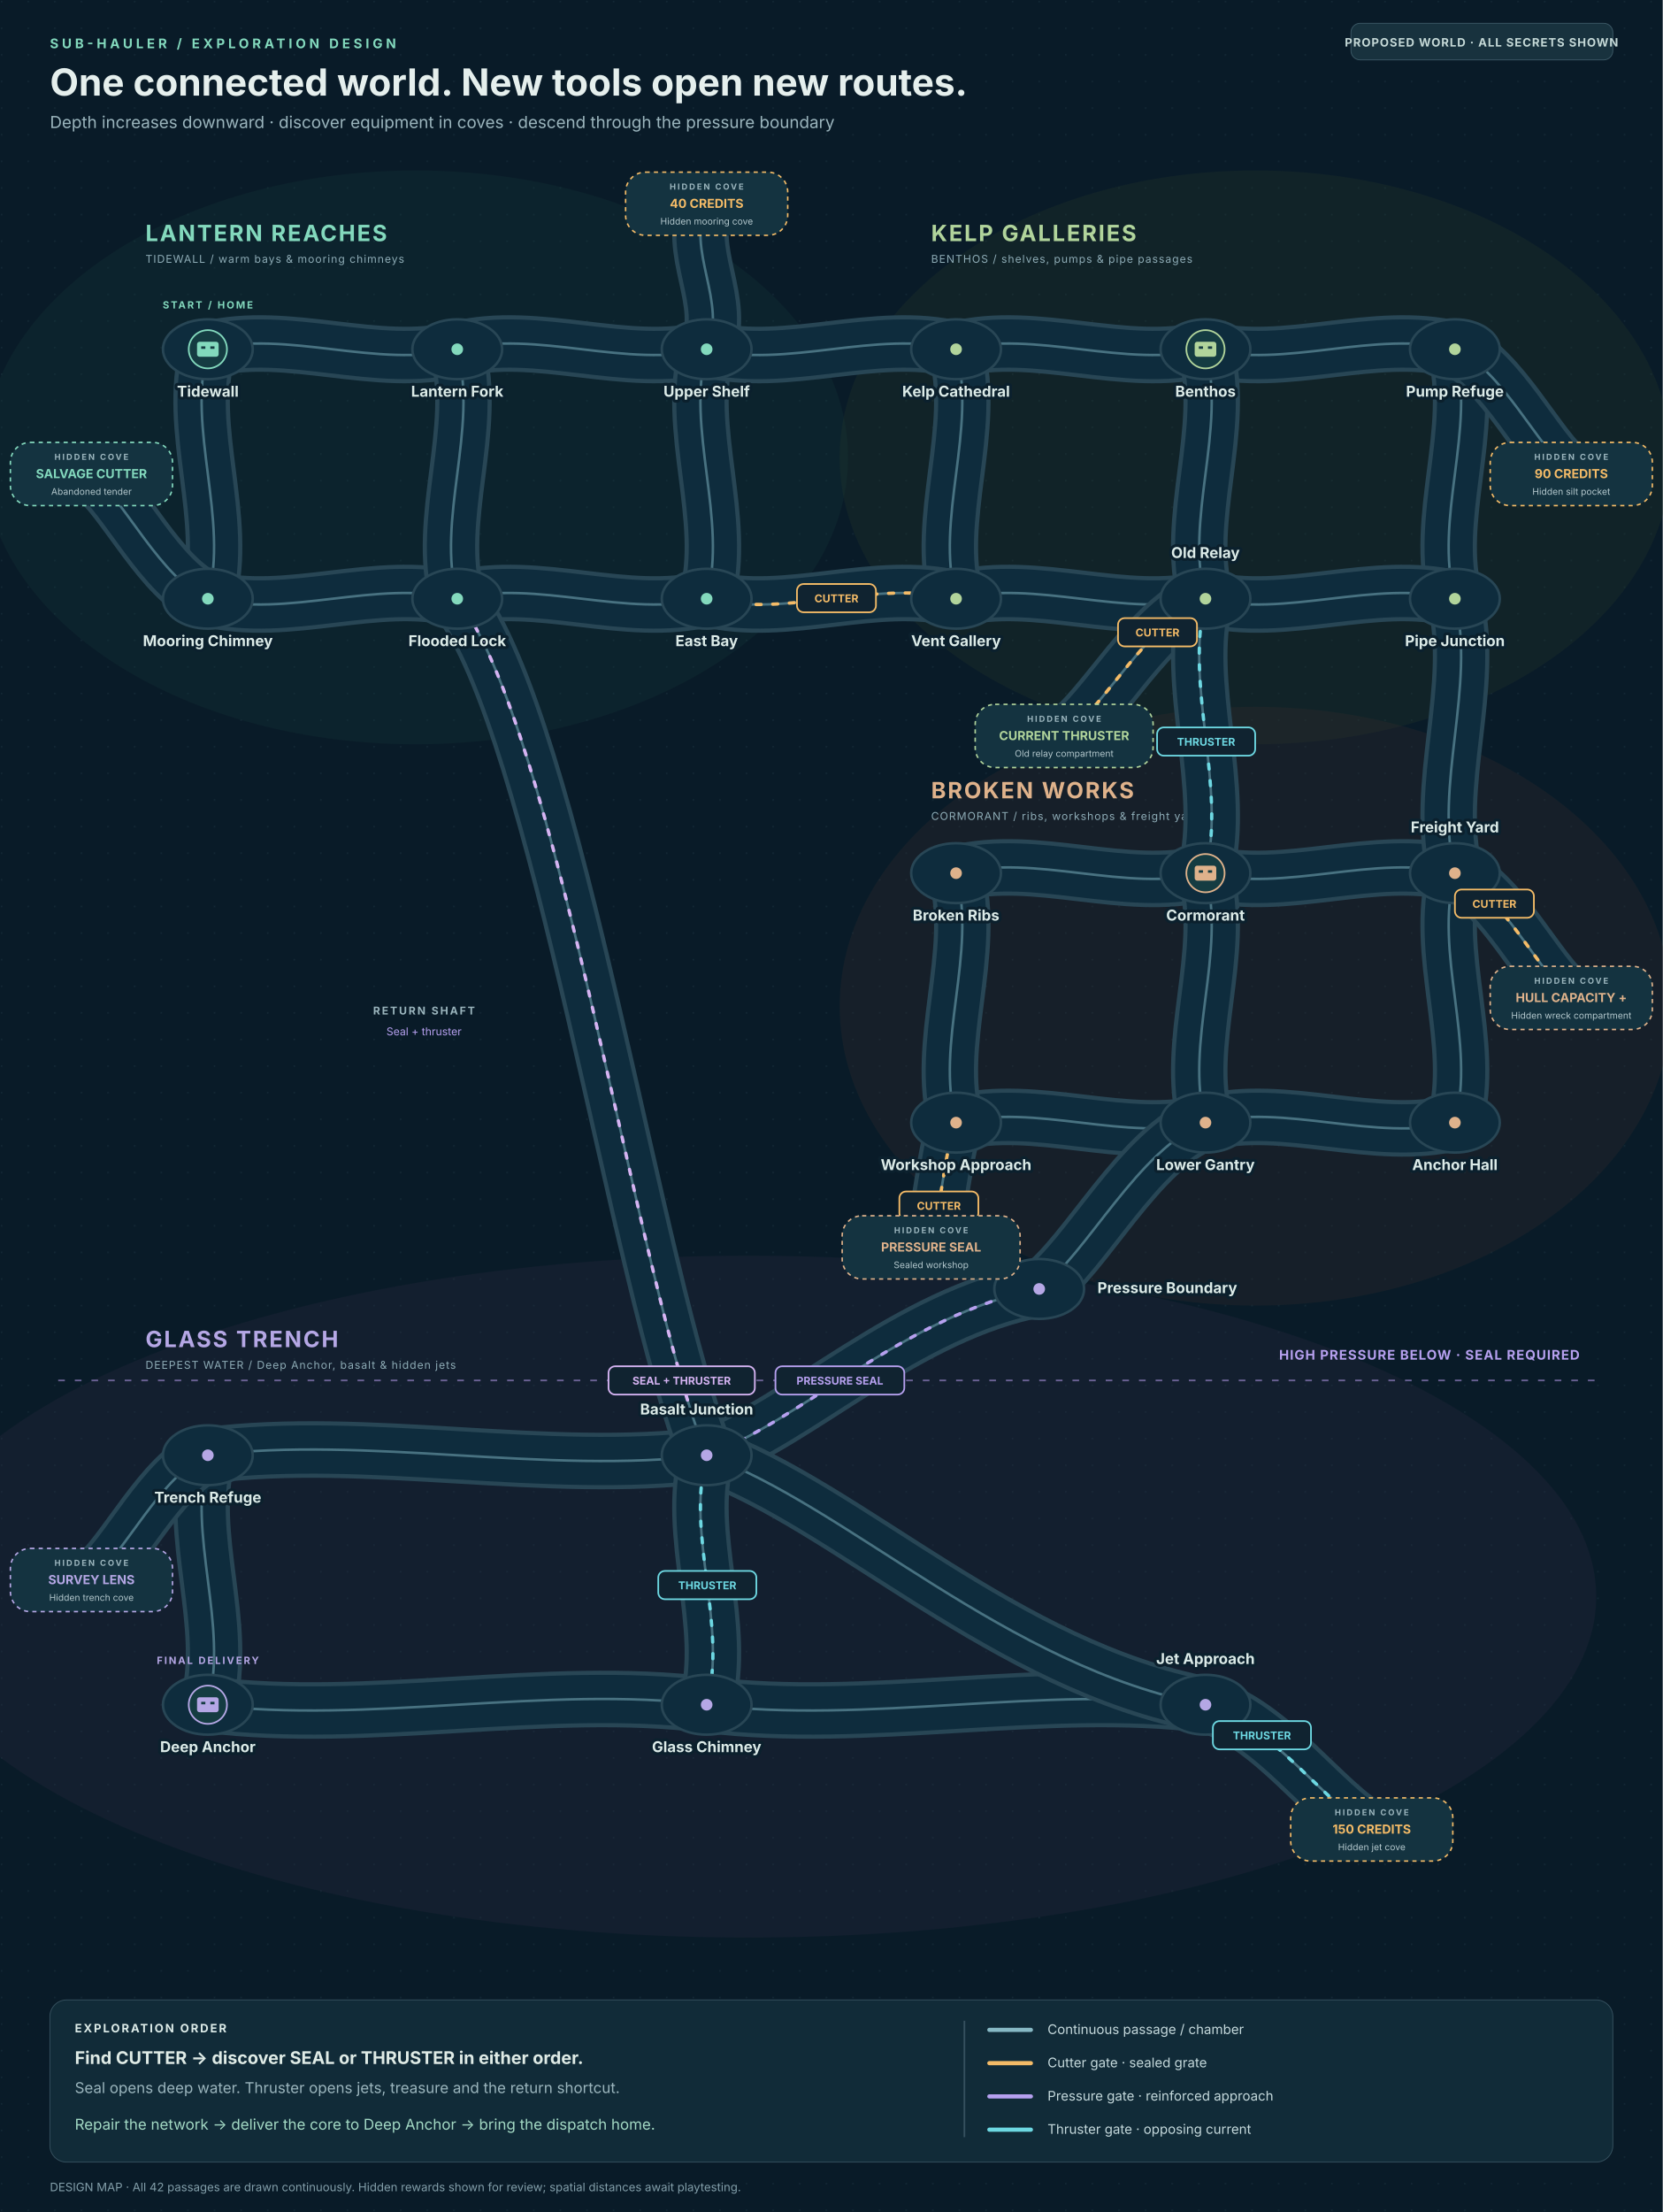
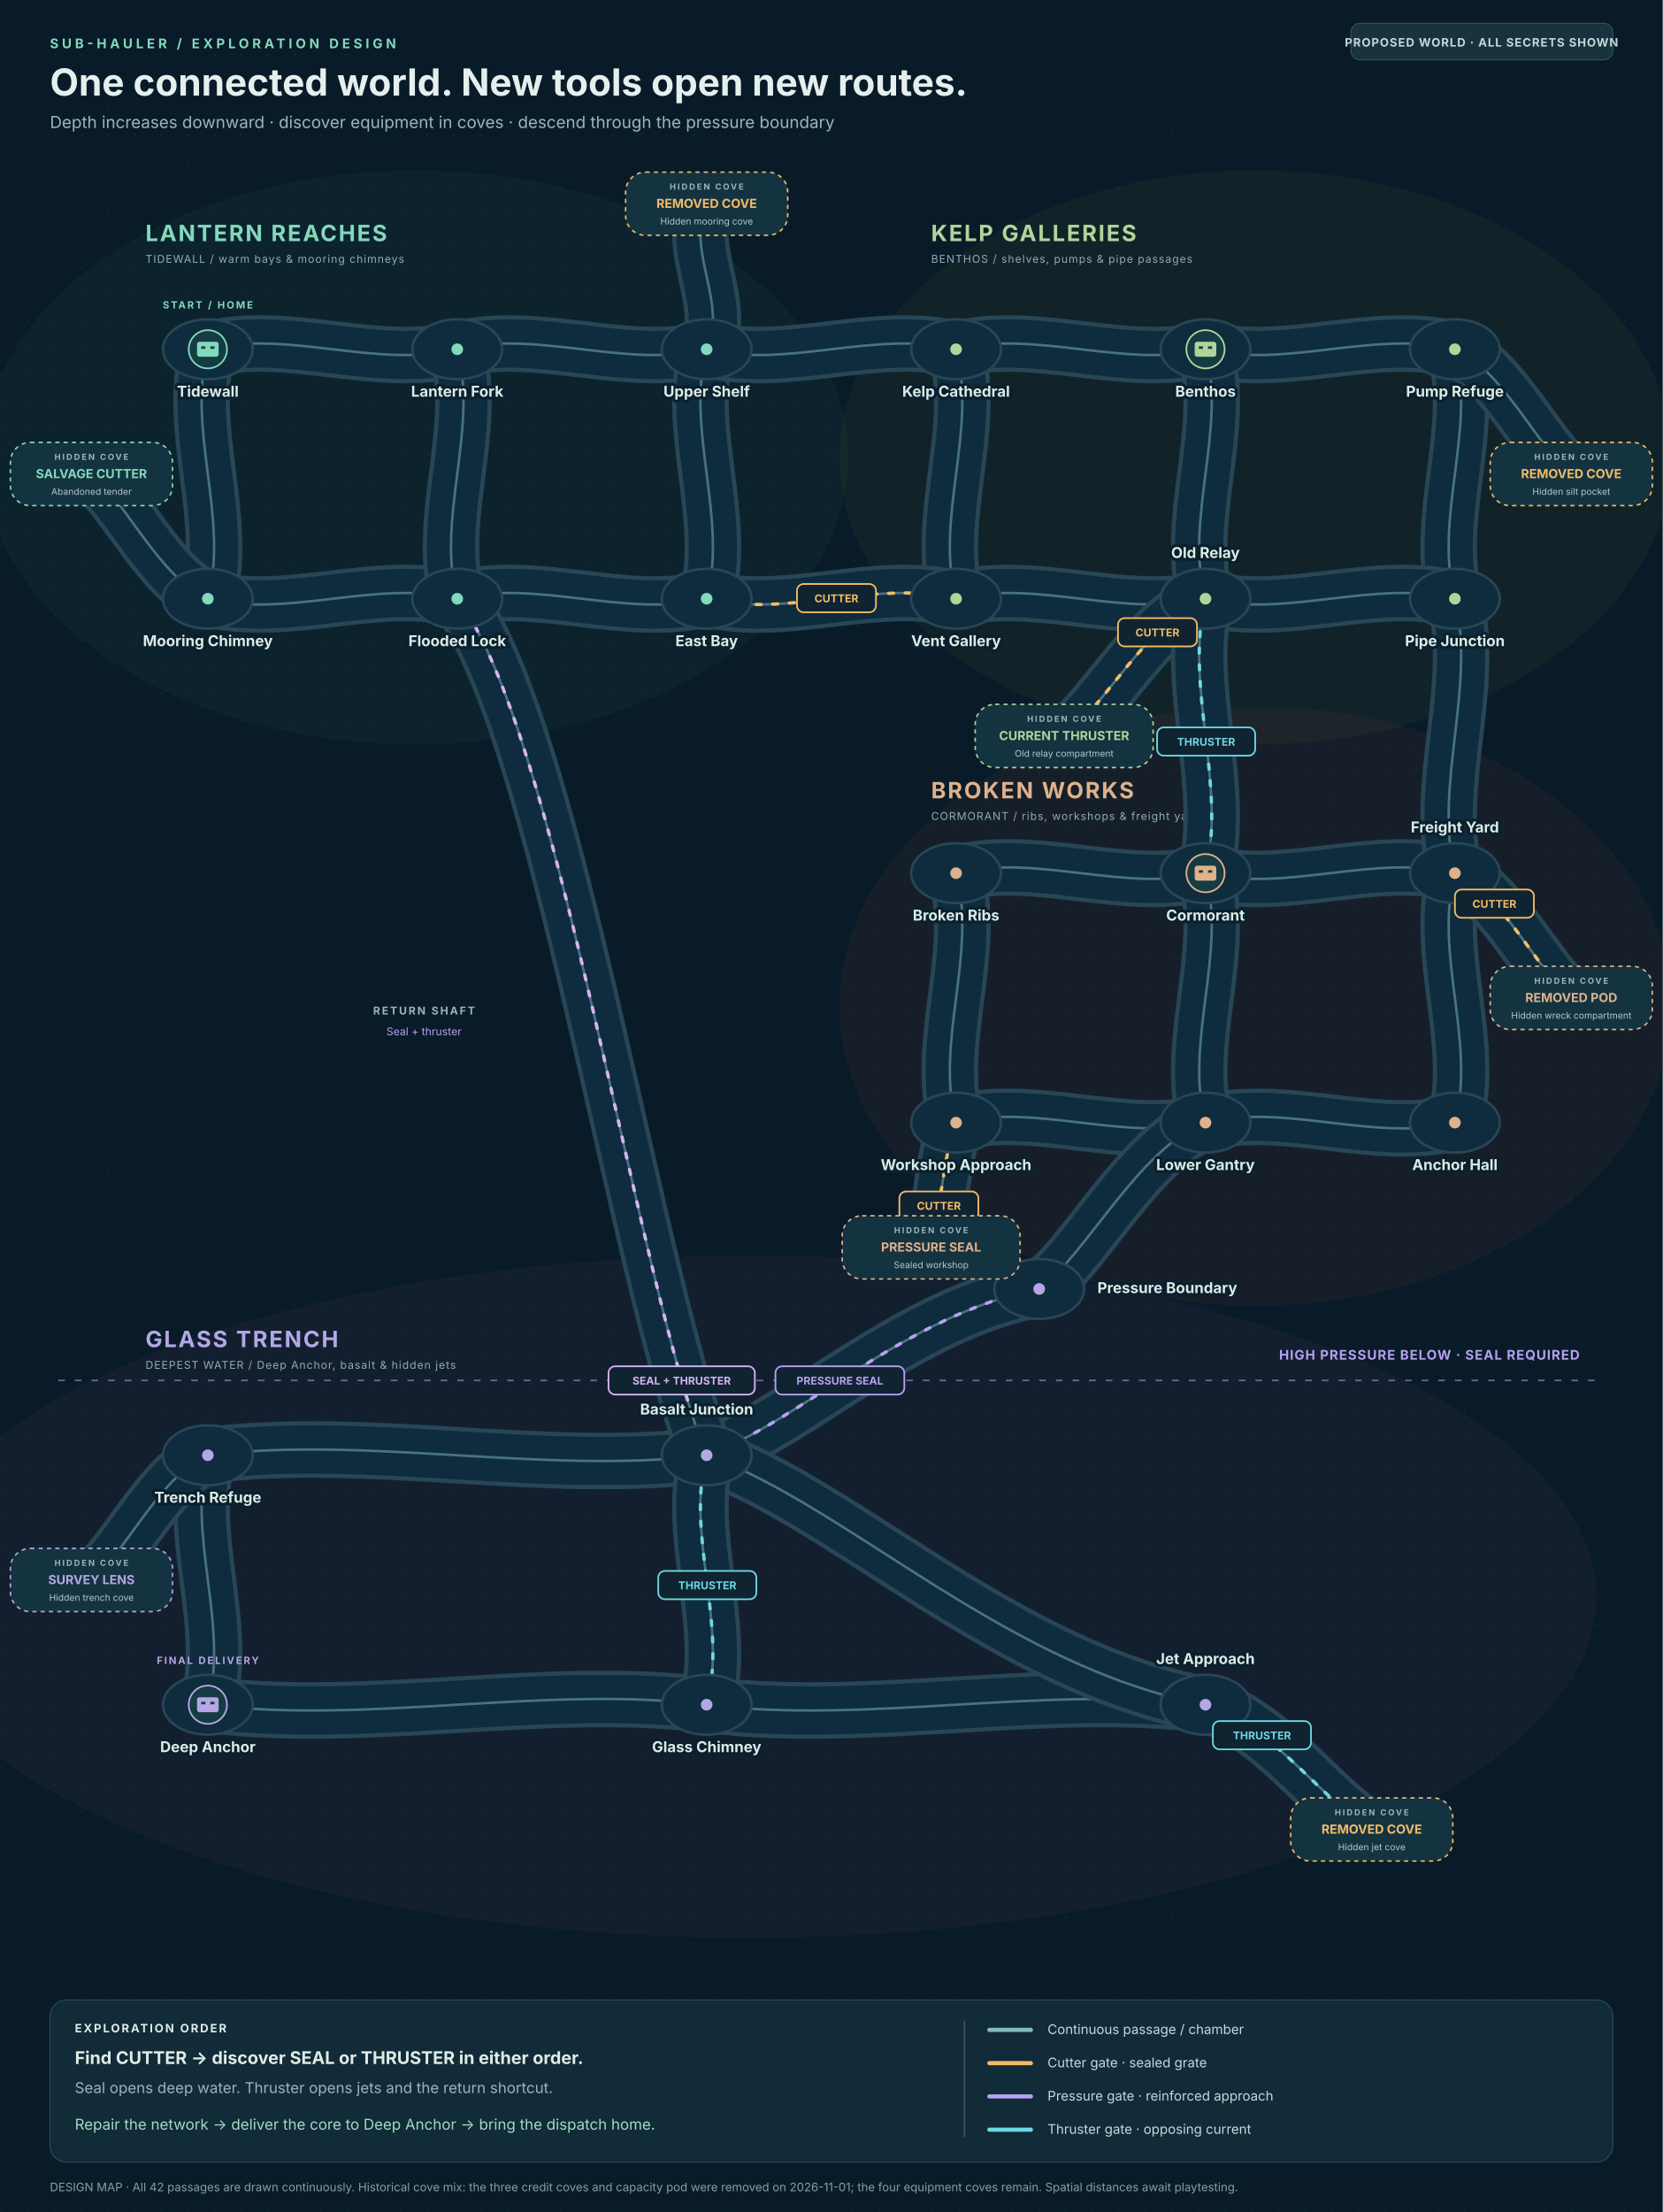
<svg xmlns="http://www.w3.org/2000/svg" width="2000" height="2660" viewBox="0 0 2000 2660" role="img" aria-labelledby="title desc">
  <defs>
    <pattern id="dots" width="32" height="32" patternUnits="userSpaceOnUse">
      <circle cx="2" cy="2" r="1" fill="#32505d" opacity=".28" />
    </pattern>
    <style>
 text{font-family:-apple-system,BlinkMacSystemFont,'Segoe UI',sans-serif}
 .ink{fill:#e5efed}.muted{fill:#9bb5bd}
 .label{font-size:18px;font-weight:650;fill:#dcebe8;paint-order:stroke;stroke:#0b202d;stroke-width:7;stroke-linejoin:round}
 </style>
  </defs>
  <rect width="2000" height="2660" fill="#091b28" />
  <rect width="2000" height="2660" fill="url(#dots)" />
  <text x="60" y="58" font-size="16" font-weight="750" letter-spacing="4" fill="#83d9bd">SUB-HAULER / EXPLORATION DESIGN</text>
  <text x="60" y="115" font-size="45" font-weight="750" fill="#e5efed">One connected world. New tools open new routes.</text>
  <text x="60" y="154" font-size="20" fill="#9bb5bd">Depth increases downward · discover equipment in coves · descend through the pressure boundary</text>
  <rect x="1625" y="28" width="315" height="44" rx="11" fill="#18323e" stroke="#3b5865" />
  <text x="1782" y="56" text-anchor="middle" font-size="14" font-weight="750" letter-spacing="1" fill="#c5d9d7">PROPOSED WORLD · ALL SECRETS SHOWN</text>
  <ellipse cx="500" cy="550" rx="520" ry="345" fill="#153b3a" opacity=".25" />
  <ellipse cx="1510" cy="550" rx="500" ry="345" fill="#293b29" opacity=".25" />
  <ellipse cx="1510" cy="1210" rx="500" ry="360" fill="#3b2d2b" opacity=".25" />
  <ellipse cx="900" cy="1920" rx="1020" ry="410" fill="#302a42" opacity=".25" />
  <text x="175" y="290" font-size="27" font-weight="750" letter-spacing="2" fill="#83d9bd">LANTERN REACHES</text>
  <text x="175" y="316" font-size="13" letter-spacing="1" fill="#8eacb6">TIDEWALL / warm bays &amp; mooring chimneys</text>
  <text x="1120" y="290" font-size="27" font-weight="750" letter-spacing="2" fill="#b1d49b">KELP GALLERIES</text>
  <text x="1120" y="316" font-size="13" letter-spacing="1" fill="#8eacb6">BENTHOS / shelves, pumps &amp; pipe passages</text>
  <text x="1120" y="960" font-size="27" font-weight="750" letter-spacing="2" fill="#dfb28b">BROKEN WORKS</text>
  <text x="1120" y="986" font-size="13" letter-spacing="1" fill="#8eacb6">CORMORANT / ribs, workshops &amp; freight yards</text>
  <text x="175" y="1620" font-size="27" font-weight="750" letter-spacing="2" fill="#b5a7e5">GLASS TRENCH</text>
  <text x="175" y="1646" font-size="13" letter-spacing="1" fill="#8eacb6">DEEPEST WATER / Deep Anchor, basalt &amp; hidden jets</text>
  <path d="M70 1660 H1930" fill="none" stroke="#927fc2" stroke-width="2" stroke-dasharray="8 12" opacity=".7" />
  <text x="1900" y="1635" text-anchor="end" font-size="16" font-weight="750" letter-spacing="1" fill="#b6a0ef">HIGH PRESSURE BELOW · SEAL REQUIRED</text>
  <text x="510" y="1220" text-anchor="middle" font-size="13" font-weight="700" letter-spacing="2" fill="#9bb5bd">RETURN SHAFT</text>
  <text x="510" y="1245" text-anchor="middle" font-size="13" fill="#b6a0ef">Seal + thruster</text>
  <g data-from="T" data-to="L" data-requires="base">
    <path d="M250 420 C346.0 396 454.0 444 550 420" fill="none" stroke="#284655" stroke-width="68" stroke-linecap="round" />
    <path d="M250 420 C346.0 396 454.0 444 550 420" fill="none" stroke="#0e2c3d" stroke-width="58" stroke-linecap="round" />
    <path d="M250 420 C346.0 396 454.0 444 550 420" fill="none" stroke="#487281" stroke-width="3" stroke-linecap="round" />
  </g>
  <g data-from="L" data-to="F" data-requires="base">
    <path d="M550 420 C646.0 396 754.0 444 850 420" fill="none" stroke="#284655" stroke-width="68" stroke-linecap="round" />
    <path d="M550 420 C646.0 396 754.0 444 850 420" fill="none" stroke="#0e2c3d" stroke-width="58" stroke-linecap="round" />
    <path d="M550 420 C646.0 396 754.0 444 850 420" fill="none" stroke="#487281" stroke-width="3" stroke-linecap="round" />
  </g>
  <g data-from="F" data-to="E" data-requires="base">
    <path d="M850 420 C824 516.0 876 624.0 850 720" fill="none" stroke="#284655" stroke-width="68" stroke-linecap="round" />
    <path d="M850 420 C824 516.0 876 624.0 850 720" fill="none" stroke="#0e2c3d" stroke-width="58" stroke-linecap="round" />
    <path d="M850 420 C824 516.0 876 624.0 850 720" fill="none" stroke="#487281" stroke-width="3" stroke-linecap="round" />
  </g>
  <g data-from="T" data-to="M" data-requires="base">
    <path d="M250 420 C224 516.0 276 624.0 250 720" fill="none" stroke="#284655" stroke-width="68" stroke-linecap="round" />
    <path d="M250 420 C224 516.0 276 624.0 250 720" fill="none" stroke="#0e2c3d" stroke-width="58" stroke-linecap="round" />
    <path d="M250 420 C224 516.0 276 624.0 250 720" fill="none" stroke="#487281" stroke-width="3" stroke-linecap="round" />
  </g>
  <g data-from="M" data-to="Q" data-requires="base">
    <path d="M250 720 C346.0 744 454.0 696 550 720" fill="none" stroke="#284655" stroke-width="68" stroke-linecap="round" />
    <path d="M250 720 C346.0 744 454.0 696 550 720" fill="none" stroke="#0e2c3d" stroke-width="58" stroke-linecap="round" />
    <path d="M250 720 C346.0 744 454.0 696 550 720" fill="none" stroke="#487281" stroke-width="3" stroke-linecap="round" />
  </g>
  <g data-from="Q" data-to="E" data-requires="base">
    <path d="M550 720 C646.0 696 754.0 744 850 720" fill="none" stroke="#284655" stroke-width="68" stroke-linecap="round" />
    <path d="M550 720 C646.0 696 754.0 744 850 720" fill="none" stroke="#0e2c3d" stroke-width="58" stroke-linecap="round" />
    <path d="M550 720 C646.0 696 754.0 744 850 720" fill="none" stroke="#487281" stroke-width="3" stroke-linecap="round" />
  </g>
  <g data-from="L" data-to="Q" data-requires="base">
    <path d="M550 420 C576 516.0 524 624.0 550 720" fill="none" stroke="#284655" stroke-width="68" stroke-linecap="round" />
    <path d="M550 420 C576 516.0 524 624.0 550 720" fill="none" stroke="#0e2c3d" stroke-width="58" stroke-linecap="round" />
    <path d="M550 420 C576 516.0 524 624.0 550 720" fill="none" stroke="#487281" stroke-width="3" stroke-linecap="round" />
  </g>
  <g data-from="M" data-to="W" data-requires="base">
    <path d="M250 720 C194.0 697.5 149.2 600.0 110 570" fill="none" stroke="#284655" stroke-width="68" stroke-linecap="round" />
    <path d="M250 720 C194.0 697.5 149.2 600.0 110 570" fill="none" stroke="#0e2c3d" stroke-width="58" stroke-linecap="round" />
    <path d="M250 720 C194.0 697.5 149.2 600.0 110 570" fill="none" stroke="#487281" stroke-width="3" stroke-linecap="round" />
  </g>
  <g data-from="F" data-to="TC" data-requires="base">
    <path d="M850 420 C876 364.0 824 301.0 850 245" fill="none" stroke="#284655" stroke-width="68" stroke-linecap="round" />
    <path d="M850 420 C876 364.0 824 301.0 850 245" fill="none" stroke="#0e2c3d" stroke-width="58" stroke-linecap="round" />
    <path d="M850 420 C876 364.0 824 301.0 850 245" fill="none" stroke="#487281" stroke-width="3" stroke-linecap="round" />
  </g>
  <g data-from="K" data-to="B" data-requires="base">
    <path d="M1150 420 C1246.0 396 1354.0 444 1450 420" fill="none" stroke="#284655" stroke-width="68" stroke-linecap="round" />
    <path d="M1150 420 C1246.0 396 1354.0 444 1450 420" fill="none" stroke="#0e2c3d" stroke-width="58" stroke-linecap="round" />
    <path d="M1150 420 C1246.0 396 1354.0 444 1450 420" fill="none" stroke="#487281" stroke-width="3" stroke-linecap="round" />
  </g>
  <g data-from="B" data-to="P" data-requires="base">
    <path d="M1450 420 C1546.0 444 1654.0 396 1750 420" fill="none" stroke="#284655" stroke-width="68" stroke-linecap="round" />
    <path d="M1450 420 C1546.0 444 1654.0 396 1750 420" fill="none" stroke="#0e2c3d" stroke-width="58" stroke-linecap="round" />
    <path d="M1450 420 C1546.0 444 1654.0 396 1750 420" fill="none" stroke="#487281" stroke-width="3" stroke-linecap="round" />
  </g>
  <g data-from="P" data-to="S" data-requires="base">
    <path d="M1750 420 C1776 516.0 1724 624.0 1750 720" fill="none" stroke="#284655" stroke-width="68" stroke-linecap="round" />
    <path d="M1750 420 C1776 516.0 1724 624.0 1750 720" fill="none" stroke="#0e2c3d" stroke-width="58" stroke-linecap="round" />
    <path d="M1750 420 C1776 516.0 1724 624.0 1750 720" fill="none" stroke="#487281" stroke-width="3" stroke-linecap="round" />
  </g>
  <g data-from="S" data-to="N" data-requires="base">
    <path d="M1750 720 C1654.0 696 1546.0 744 1450 720" fill="none" stroke="#284655" stroke-width="68" stroke-linecap="round" />
    <path d="M1750 720 C1654.0 696 1546.0 744 1450 720" fill="none" stroke="#0e2c3d" stroke-width="58" stroke-linecap="round" />
    <path d="M1750 720 C1654.0 696 1546.0 744 1450 720" fill="none" stroke="#487281" stroke-width="3" stroke-linecap="round" />
  </g>
  <g data-from="N" data-to="V" data-requires="base">
    <path d="M1450 720 C1354.0 744 1246.0 696 1150 720" fill="none" stroke="#284655" stroke-width="68" stroke-linecap="round" />
    <path d="M1450 720 C1354.0 744 1246.0 696 1150 720" fill="none" stroke="#0e2c3d" stroke-width="58" stroke-linecap="round" />
    <path d="M1450 720 C1354.0 744 1246.0 696 1150 720" fill="none" stroke="#487281" stroke-width="3" stroke-linecap="round" />
  </g>
  <g data-from="K" data-to="V" data-requires="base">
    <path d="M1150 420 C1176 516.0 1124 624.0 1150 720" fill="none" stroke="#284655" stroke-width="68" stroke-linecap="round" />
    <path d="M1150 420 C1176 516.0 1124 624.0 1150 720" fill="none" stroke="#0e2c3d" stroke-width="58" stroke-linecap="round" />
    <path d="M1150 420 C1176 516.0 1124 624.0 1150 720" fill="none" stroke="#487281" stroke-width="3" stroke-linecap="round" />
  </g>
  <g data-from="B" data-to="N" data-requires="base">
    <path d="M1450 420 C1476 516.0 1424 624.0 1450 720" fill="none" stroke="#284655" stroke-width="68" stroke-linecap="round" />
    <path d="M1450 420 C1476 516.0 1424 624.0 1450 720" fill="none" stroke="#0e2c3d" stroke-width="58" stroke-linecap="round" />
    <path d="M1450 420 C1476 516.0 1424 624.0 1450 720" fill="none" stroke="#487281" stroke-width="3" stroke-linecap="round" />
  </g>
  <g data-from="N" data-to="BR" data-requires="C">
    <path d="M1450 720 C1382.0 744.75 1327.6 852.0 1280 885" fill="none" stroke="#284655" stroke-width="68" stroke-linecap="round" />
    <path d="M1450 720 C1382.0 744.75 1327.6 852.0 1280 885" fill="none" stroke="#0e2c3d" stroke-width="58" stroke-linecap="round" />
    <path d="M1450 720 C1382.0 744.75 1327.6 852.0 1280 885" fill="none" stroke="#487281" stroke-width="3" stroke-linecap="round" />
    <path d="M1450 720 C1382.0 744.75 1327.6 852.0 1280 885" fill="none" stroke="#f4bb67" stroke-width="4" stroke-dasharray="6 14" stroke-linecap="round" />
  </g>
  <g data-from="P" data-to="BC" data-requires="base">
    <path d="M1750 420 C1806.0 442.5 1850.8 540.0 1890 570" fill="none" stroke="#284655" stroke-width="68" stroke-linecap="round" />
    <path d="M1750 420 C1806.0 442.5 1850.8 540.0 1890 570" fill="none" stroke="#0e2c3d" stroke-width="58" stroke-linecap="round" />
    <path d="M1750 420 C1806.0 442.5 1850.8 540.0 1890 570" fill="none" stroke="#487281" stroke-width="3" stroke-linecap="round" />
  </g>
  <g data-from="R" data-to="C" data-requires="base">
    <path d="M1150 1050 C1246.0 1026 1354.0 1074 1450 1050" fill="none" stroke="#284655" stroke-width="68" stroke-linecap="round" />
    <path d="M1150 1050 C1246.0 1026 1354.0 1074 1450 1050" fill="none" stroke="#0e2c3d" stroke-width="58" stroke-linecap="round" />
    <path d="M1150 1050 C1246.0 1026 1354.0 1074 1450 1050" fill="none" stroke="#487281" stroke-width="3" stroke-linecap="round" />
  </g>
  <g data-from="C" data-to="Y" data-requires="base">
    <path d="M1450 1050 C1546.0 1074 1654.0 1026 1750 1050" fill="none" stroke="#284655" stroke-width="68" stroke-linecap="round" />
    <path d="M1450 1050 C1546.0 1074 1654.0 1026 1750 1050" fill="none" stroke="#0e2c3d" stroke-width="58" stroke-linecap="round" />
    <path d="M1450 1050 C1546.0 1074 1654.0 1026 1750 1050" fill="none" stroke="#487281" stroke-width="3" stroke-linecap="round" />
  </g>
  <g data-from="Y" data-to="A" data-requires="base">
    <path d="M1750 1050 C1724 1146.0 1776 1254.0 1750 1350" fill="none" stroke="#284655" stroke-width="68" stroke-linecap="round" />
    <path d="M1750 1050 C1724 1146.0 1776 1254.0 1750 1350" fill="none" stroke="#0e2c3d" stroke-width="58" stroke-linecap="round" />
    <path d="M1750 1050 C1724 1146.0 1776 1254.0 1750 1350" fill="none" stroke="#487281" stroke-width="3" stroke-linecap="round" />
  </g>
  <g data-from="A" data-to="U" data-requires="base">
    <path d="M1750 1350 C1654.0 1374 1546.0 1326 1450 1350" fill="none" stroke="#284655" stroke-width="68" stroke-linecap="round" />
    <path d="M1750 1350 C1654.0 1374 1546.0 1326 1450 1350" fill="none" stroke="#0e2c3d" stroke-width="58" stroke-linecap="round" />
    <path d="M1750 1350 C1654.0 1374 1546.0 1326 1450 1350" fill="none" stroke="#487281" stroke-width="3" stroke-linecap="round" />
  </g>
  <g data-from="U" data-to="Z" data-requires="base">
    <path d="M1450 1350 C1354.0 1374 1246.0 1326 1150 1350" fill="none" stroke="#284655" stroke-width="68" stroke-linecap="round" />
    <path d="M1450 1350 C1354.0 1374 1246.0 1326 1150 1350" fill="none" stroke="#0e2c3d" stroke-width="58" stroke-linecap="round" />
    <path d="M1450 1350 C1354.0 1374 1246.0 1326 1150 1350" fill="none" stroke="#487281" stroke-width="3" stroke-linecap="round" />
  </g>
  <g data-from="R" data-to="Z" data-requires="base">
    <path d="M1150 1050 C1176 1146.0 1124 1254.0 1150 1350" fill="none" stroke="#284655" stroke-width="68" stroke-linecap="round" />
    <path d="M1150 1050 C1176 1146.0 1124 1254.0 1150 1350" fill="none" stroke="#0e2c3d" stroke-width="58" stroke-linecap="round" />
    <path d="M1150 1050 C1176 1146.0 1124 1254.0 1150 1350" fill="none" stroke="#487281" stroke-width="3" stroke-linecap="round" />
  </g>
  <g data-from="C" data-to="U" data-requires="base">
    <path d="M1450 1050 C1476 1146.0 1424 1254.0 1450 1350" fill="none" stroke="#284655" stroke-width="68" stroke-linecap="round" />
    <path d="M1450 1050 C1476 1146.0 1424 1254.0 1450 1350" fill="none" stroke="#0e2c3d" stroke-width="58" stroke-linecap="round" />
    <path d="M1450 1050 C1476 1146.0 1424 1254.0 1450 1350" fill="none" stroke="#487281" stroke-width="3" stroke-linecap="round" />
  </g>
  <g data-from="Z" data-to="CW" data-requires="C">
    <path d="M1150 1350 C1138.0 1372.5 1128.4 1470.0 1120 1500" fill="none" stroke="#284655" stroke-width="68" stroke-linecap="round" />
    <path d="M1150 1350 C1138.0 1372.5 1128.4 1470.0 1120 1500" fill="none" stroke="#0e2c3d" stroke-width="58" stroke-linecap="round" />
    <path d="M1150 1350 C1138.0 1372.5 1128.4 1470.0 1120 1500" fill="none" stroke="#487281" stroke-width="3" stroke-linecap="round" />
    <path d="M1150 1350 C1138.0 1372.5 1128.4 1470.0 1120 1500" fill="none" stroke="#f4bb67" stroke-width="4" stroke-dasharray="6 14" stroke-linecap="round" />
  </g>
  <g data-from="Y" data-to="CC" data-requires="C">
    <path d="M1750 1050 C1806.0 1072.5 1850.8 1170.0 1890 1200" fill="none" stroke="#284655" stroke-width="68" stroke-linecap="round" />
    <path d="M1750 1050 C1806.0 1072.5 1850.8 1170.0 1890 1200" fill="none" stroke="#0e2c3d" stroke-width="58" stroke-linecap="round" />
    <path d="M1750 1050 C1806.0 1072.5 1850.8 1170.0 1890 1200" fill="none" stroke="#487281" stroke-width="3" stroke-linecap="round" />
    <path d="M1750 1050 C1806.0 1072.5 1850.8 1170.0 1890 1200" fill="none" stroke="#f4bb67" stroke-width="4" stroke-dasharray="6 14" stroke-linecap="round" />
  </g>
  <g data-from="H" data-to="J" data-requires="S">
    <path d="M1250 1550 C1090.0 1580.0 962.0 1710.0 850 1750" fill="none" stroke="#284655" stroke-width="68" stroke-linecap="round" />
    <path d="M1250 1550 C1090.0 1580.0 962.0 1710.0 850 1750" fill="none" stroke="#0e2c3d" stroke-width="58" stroke-linecap="round" />
    <path d="M1250 1550 C1090.0 1580.0 962.0 1710.0 850 1750" fill="none" stroke="#487281" stroke-width="3" stroke-linecap="round" />
    <path d="M1250 1550 C1090.0 1580.0 962.0 1710.0 850 1750" fill="none" stroke="#b6a0ef" stroke-width="4" stroke-dasharray="6 14" stroke-linecap="round" />
  </g>
  <g data-from="J" data-to="O" data-requires="base">
    <path d="M850 1750 C658.0 1774 442 1726 250 1750" fill="none" stroke="#284655" stroke-width="68" stroke-linecap="round" />
    <path d="M850 1750 C658.0 1774 442 1726 250 1750" fill="none" stroke="#0e2c3d" stroke-width="58" stroke-linecap="round" />
    <path d="M850 1750 C658.0 1774 442 1726 250 1750" fill="none" stroke="#487281" stroke-width="3" stroke-linecap="round" />
  </g>
  <g data-from="O" data-to="D" data-requires="base">
    <path d="M250 1750 C224 1846.0 276 1954.0 250 2050" fill="none" stroke="#284655" stroke-width="68" stroke-linecap="round" />
    <path d="M250 1750 C224 1846.0 276 1954.0 250 2050" fill="none" stroke="#0e2c3d" stroke-width="58" stroke-linecap="round" />
    <path d="M250 1750 C224 1846.0 276 1954.0 250 2050" fill="none" stroke="#487281" stroke-width="3" stroke-linecap="round" />
  </g>
  <g data-from="D" data-to="G" data-requires="base">
    <path d="M250 2050 C442.0 2074 658.0 2026 850 2050" fill="none" stroke="#284655" stroke-width="68" stroke-linecap="round" />
    <path d="M250 2050 C442.0 2074 658.0 2026 850 2050" fill="none" stroke="#0e2c3d" stroke-width="58" stroke-linecap="round" />
    <path d="M250 2050 C442.0 2074 658.0 2026 850 2050" fill="none" stroke="#487281" stroke-width="3" stroke-linecap="round" />
  </g>
  <g data-from="G" data-to="I" data-requires="base">
    <path d="M850 2050 C1042.0 2074 1258.0 2026 1450 2050" fill="none" stroke="#284655" stroke-width="68" stroke-linecap="round" />
    <path d="M850 2050 C1042.0 2074 1258.0 2026 1450 2050" fill="none" stroke="#0e2c3d" stroke-width="58" stroke-linecap="round" />
    <path d="M850 2050 C1042.0 2074 1258.0 2026 1450 2050" fill="none" stroke="#487281" stroke-width="3" stroke-linecap="round" />
  </g>
  <g data-from="I" data-to="J" data-requires="base">
    <path d="M1450 2050 C1210.0 2005.0 1018.0 1810.0 850 1750" fill="none" stroke="#284655" stroke-width="68" stroke-linecap="round" />
    <path d="M1450 2050 C1210.0 2005.0 1018.0 1810.0 850 1750" fill="none" stroke="#0e2c3d" stroke-width="58" stroke-linecap="round" />
    <path d="M1450 2050 C1210.0 2005.0 1018.0 1810.0 850 1750" fill="none" stroke="#487281" stroke-width="3" stroke-linecap="round" />
  </g>
  <g data-from="J" data-to="G" data-requires="T">
    <path d="M850 1750 C824 1846.0 876 1954.0 850 2050" fill="none" stroke="#284655" stroke-width="68" stroke-linecap="round" />
    <path d="M850 1750 C824 1846.0 876 1954.0 850 2050" fill="none" stroke="#0e2c3d" stroke-width="58" stroke-linecap="round" />
    <path d="M850 1750 C824 1846.0 876 1954.0 850 2050" fill="none" stroke="#487281" stroke-width="3" stroke-linecap="round" />
    <path d="M850 1750 C824 1846.0 876 1954.0 850 2050" fill="none" stroke="#6dd8e2" stroke-width="4" stroke-dasharray="6 14" stroke-linecap="round" />
  </g>
  <g data-from="O" data-to="DL" data-requires="base">
    <path d="M250 1750 C194.0 1772.5 149.2 1870.0 110 1900" fill="none" stroke="#284655" stroke-width="68" stroke-linecap="round" />
    <path d="M250 1750 C194.0 1772.5 149.2 1870.0 110 1900" fill="none" stroke="#0e2c3d" stroke-width="58" stroke-linecap="round" />
    <path d="M250 1750 C194.0 1772.5 149.2 1870.0 110 1900" fill="none" stroke="#487281" stroke-width="3" stroke-linecap="round" />
  </g>
  <g data-from="I" data-to="DC" data-requires="T">
    <path d="M1450 2050 C1530.0 2072.5 1594.0 2170.0 1650 2200" fill="none" stroke="#284655" stroke-width="68" stroke-linecap="round" />
    <path d="M1450 2050 C1530.0 2072.5 1594.0 2170.0 1650 2200" fill="none" stroke="#0e2c3d" stroke-width="58" stroke-linecap="round" />
    <path d="M1450 2050 C1530.0 2072.5 1594.0 2170.0 1650 2200" fill="none" stroke="#487281" stroke-width="3" stroke-linecap="round" />
    <path d="M1450 2050 C1530.0 2072.5 1594.0 2170.0 1650 2200" fill="none" stroke="#6dd8e2" stroke-width="4" stroke-dasharray="6 14" stroke-linecap="round" />
  </g>
  <g data-from="F" data-to="K" data-requires="base">
    <path d="M850 420 C946.0 444 1054.0 396 1150 420" fill="none" stroke="#284655" stroke-width="68" stroke-linecap="round" />
    <path d="M850 420 C946.0 444 1054.0 396 1150 420" fill="none" stroke="#0e2c3d" stroke-width="58" stroke-linecap="round" />
    <path d="M850 420 C946.0 444 1054.0 396 1150 420" fill="none" stroke="#487281" stroke-width="3" stroke-linecap="round" />
  </g>
  <g data-from="E" data-to="V" data-requires="C">
    <path d="M850 720 C946.0 744 1054.0 696 1150 720" fill="none" stroke="#284655" stroke-width="68" stroke-linecap="round" />
    <path d="M850 720 C946.0 744 1054.0 696 1150 720" fill="none" stroke="#0e2c3d" stroke-width="58" stroke-linecap="round" />
    <path d="M850 720 C946.0 744 1054.0 696 1150 720" fill="none" stroke="#487281" stroke-width="3" stroke-linecap="round" />
    <path d="M850 720 C946.0 744 1054.0 696 1150 720" fill="none" stroke="#f4bb67" stroke-width="4" stroke-dasharray="6 14" stroke-linecap="round" />
  </g>
  <g data-from="S" data-to="Y" data-requires="base">
    <path d="M1750 720 C1776 825.6 1724 944.4 1750 1050" fill="none" stroke="#284655" stroke-width="68" stroke-linecap="round" />
    <path d="M1750 720 C1776 825.6 1724 944.4 1750 1050" fill="none" stroke="#0e2c3d" stroke-width="58" stroke-linecap="round" />
    <path d="M1750 720 C1776 825.6 1724 944.4 1750 1050" fill="none" stroke="#487281" stroke-width="3" stroke-linecap="round" />
  </g>
  <g data-from="N" data-to="C" data-requires="T">
    <path d="M1450 720 C1424 825.6 1476 944.4 1450 1050" fill="none" stroke="#284655" stroke-width="68" stroke-linecap="round" />
    <path d="M1450 720 C1424 825.6 1476 944.4 1450 1050" fill="none" stroke="#0e2c3d" stroke-width="58" stroke-linecap="round" />
    <path d="M1450 720 C1424 825.6 1476 944.4 1450 1050" fill="none" stroke="#487281" stroke-width="3" stroke-linecap="round" />
    <path d="M1450 720 C1424 825.6 1476 944.4 1450 1050" fill="none" stroke="#6dd8e2" stroke-width="4" stroke-dasharray="6 14" stroke-linecap="round" />
  </g>
  <g data-from="U" data-to="H" data-requires="base">
    <path d="M1450 1350 C1370.0 1380.0 1306.0 1510.0 1250 1550" fill="none" stroke="#284655" stroke-width="68" stroke-linecap="round" />
    <path d="M1450 1350 C1370.0 1380.0 1306.0 1510.0 1250 1550" fill="none" stroke="#0e2c3d" stroke-width="58" stroke-linecap="round" />
    <path d="M1450 1350 C1370.0 1380.0 1306.0 1510.0 1250 1550" fill="none" stroke="#487281" stroke-width="3" stroke-linecap="round" />
  </g>
  <g data-from="Q" data-to="J" data-requires="ST">
    <path d="M550 720 C670.0 874.5 766.0 1544.0 850 1750" fill="none" stroke="#284655" stroke-width="68" stroke-linecap="round" />
    <path d="M550 720 C670.0 874.5 766.0 1544.0 850 1750" fill="none" stroke="#0e2c3d" stroke-width="58" stroke-linecap="round" />
    <path d="M550 720 C670.0 874.5 766.0 1544.0 850 1750" fill="none" stroke="#487281" stroke-width="3" stroke-linecap="round" />
    <path d="M550 720 C670.0 874.5 766.0 1544.0 850 1750" fill="none" stroke="#d5b3f2" stroke-width="4" stroke-dasharray="6 14" stroke-linecap="round" />
  </g>
  <g id="room-T" data-kind="room">
    <ellipse cx="250" cy="420" rx="54" ry="36" fill="#0e2c3d" stroke="#284655" stroke-width="3" />
    <circle cx="250" cy="420" r="23" fill="#153c42" stroke="#83d9bd" stroke-width="2" />
    <rect x="237" y="411" width="26" height="18" rx="3" fill="#83d9bd" />
    <path d="M242 418h5m6 0h5" stroke="#153c42" stroke-width="3" />
    <text x="250" y="477" text-anchor="middle" class="label">Tidewall</text>
    <text x="250" y="371" text-anchor="middle" font-size="12" font-weight="750" letter-spacing="2" fill="#83d9bd">START / HOME</text>
  </g>
  <g id="room-L" data-kind="room">
    <ellipse cx="550" cy="420" rx="54" ry="36" fill="#0e2c3d" stroke="#284655" stroke-width="3" />
    <circle cx="550" cy="420" r="7" fill="#83d9bd" />
    <text x="550" y="477" text-anchor="middle" class="label">Lantern Fork</text>
  </g>
  <g id="room-F" data-kind="room">
    <ellipse cx="850" cy="420" rx="54" ry="36" fill="#0e2c3d" stroke="#284655" stroke-width="3" />
    <circle cx="850" cy="420" r="7" fill="#83d9bd" />
    <text x="850" y="477" text-anchor="middle" class="label">Upper Shelf</text>
  </g>
  <g id="room-M" data-kind="room">
    <ellipse cx="250" cy="720" rx="54" ry="36" fill="#0e2c3d" stroke="#284655" stroke-width="3" />
    <circle cx="250" cy="720" r="7" fill="#83d9bd" />
    <text x="250" y="777" text-anchor="middle" class="label">Mooring Chimney</text>
  </g>
  <g id="room-Q" data-kind="room">
    <ellipse cx="550" cy="720" rx="54" ry="36" fill="#0e2c3d" stroke="#284655" stroke-width="3" />
    <circle cx="550" cy="720" r="7" fill="#83d9bd" />
    <text x="550" y="777" text-anchor="middle" class="label">Flooded Lock</text>
  </g>
  <g id="room-E" data-kind="room">
    <ellipse cx="850" cy="720" rx="54" ry="36" fill="#0e2c3d" stroke="#284655" stroke-width="3" />
    <circle cx="850" cy="720" r="7" fill="#83d9bd" />
    <text x="850" y="777" text-anchor="middle" class="label">East Bay</text>
  </g>
  <g id="room-K" data-kind="room">
    <ellipse cx="1150" cy="420" rx="54" ry="36" fill="#0e2c3d" stroke="#284655" stroke-width="3" />
    <circle cx="1150" cy="420" r="7" fill="#b1d49b" />
    <text x="1150" y="477" text-anchor="middle" class="label">Kelp Cathedral</text>
  </g>
  <g id="room-B" data-kind="room">
    <ellipse cx="1450" cy="420" rx="54" ry="36" fill="#0e2c3d" stroke="#284655" stroke-width="3" />
    <circle cx="1450" cy="420" r="23" fill="#153c42" stroke="#b1d49b" stroke-width="2" />
    <rect x="1437" y="411" width="26" height="18" rx="3" fill="#b1d49b" />
    <path d="M1442 418h5m6 0h5" stroke="#153c42" stroke-width="3" />
    <text x="1450" y="477" text-anchor="middle" class="label">Benthos</text>
  </g>
  <g id="room-P" data-kind="room">
    <ellipse cx="1750" cy="420" rx="54" ry="36" fill="#0e2c3d" stroke="#284655" stroke-width="3" />
    <circle cx="1750" cy="420" r="7" fill="#b1d49b" />
    <text x="1750" y="477" text-anchor="middle" class="label">Pump Refuge</text>
  </g>
  <g id="room-V" data-kind="room">
    <ellipse cx="1150" cy="720" rx="54" ry="36" fill="#0e2c3d" stroke="#284655" stroke-width="3" />
    <circle cx="1150" cy="720" r="7" fill="#b1d49b" />
    <text x="1150" y="777" text-anchor="middle" class="label">Vent Gallery</text>
  </g>
  <g id="room-N" data-kind="room">
    <ellipse cx="1450" cy="720" rx="54" ry="36" fill="#0e2c3d" stroke="#284655" stroke-width="3" />
    <circle cx="1450" cy="720" r="7" fill="#b1d49b" />
    <text x="1450" y="671" text-anchor="middle" class="label">Old Relay</text>
  </g>
  <g id="room-S" data-kind="room">
    <ellipse cx="1750" cy="720" rx="54" ry="36" fill="#0e2c3d" stroke="#284655" stroke-width="3" />
    <circle cx="1750" cy="720" r="7" fill="#b1d49b" />
    <text x="1750" y="777" text-anchor="middle" class="label">Pipe Junction</text>
  </g>
  <g id="room-R" data-kind="room">
    <ellipse cx="1150" cy="1050" rx="54" ry="36" fill="#0e2c3d" stroke="#284655" stroke-width="3" />
    <circle cx="1150" cy="1050" r="7" fill="#dfb28b" />
    <text x="1150" y="1107" text-anchor="middle" class="label">Broken Ribs</text>
  </g>
  <g id="room-C" data-kind="room">
    <ellipse cx="1450" cy="1050" rx="54" ry="36" fill="#0e2c3d" stroke="#284655" stroke-width="3" />
    <circle cx="1450" cy="1050" r="23" fill="#153c42" stroke="#dfb28b" stroke-width="2" />
    <rect x="1437" y="1041" width="26" height="18" rx="3" fill="#dfb28b" />
    <path d="M1442 1048h5m6 0h5" stroke="#153c42" stroke-width="3" />
    <text x="1450" y="1107" text-anchor="middle" class="label">Cormorant</text>
  </g>
  <g id="room-Y" data-kind="room">
    <ellipse cx="1750" cy="1050" rx="54" ry="36" fill="#0e2c3d" stroke="#284655" stroke-width="3" />
    <circle cx="1750" cy="1050" r="7" fill="#dfb28b" />
    <text x="1750" y="1001" text-anchor="middle" class="label">Freight Yard</text>
  </g>
  <g id="room-Z" data-kind="room">
    <ellipse cx="1150" cy="1350" rx="54" ry="36" fill="#0e2c3d" stroke="#284655" stroke-width="3" />
    <circle cx="1150" cy="1350" r="7" fill="#dfb28b" />
    <text x="1150" y="1407" text-anchor="middle" class="label">Workshop Approach</text>
  </g>
  <g id="room-U" data-kind="room">
    <ellipse cx="1450" cy="1350" rx="54" ry="36" fill="#0e2c3d" stroke="#284655" stroke-width="3" />
    <circle cx="1450" cy="1350" r="7" fill="#dfb28b" />
    <text x="1450" y="1407" text-anchor="middle" class="label">Lower Gantry</text>
  </g>
  <g id="room-A" data-kind="room">
    <ellipse cx="1750" cy="1350" rx="54" ry="36" fill="#0e2c3d" stroke="#284655" stroke-width="3" />
    <circle cx="1750" cy="1350" r="7" fill="#dfb28b" />
    <text x="1750" y="1407" text-anchor="middle" class="label">Anchor Hall</text>
  </g>
  <g id="room-O" data-kind="room">
    <ellipse cx="250" cy="1750" rx="54" ry="36" fill="#0e2c3d" stroke="#284655" stroke-width="3" />
    <circle cx="250" cy="1750" r="7" fill="#b5a7e5" />
    <text x="250" y="1807" text-anchor="middle" class="label">Trench Refuge</text>
  </g>
  <g id="room-J" data-kind="room">
    <ellipse cx="850" cy="1750" rx="54" ry="36" fill="#0e2c3d" stroke="#284655" stroke-width="3" />
    <circle cx="850" cy="1750" r="7" fill="#b5a7e5" />
    <text x="838" y="1701" text-anchor="middle" class="label">Basalt Junction</text>
  </g>
  <g id="room-H" data-kind="room">
    <ellipse cx="1250" cy="1550" rx="54" ry="36" fill="#0e2c3d" stroke="#284655" stroke-width="3" />
    <circle cx="1250" cy="1550" r="7" fill="#b5a7e5" />
    <text x="1320" y="1555" text-anchor="start" class="label">Pressure Boundary</text>
  </g>
  <g id="room-D" data-kind="room">
    <ellipse cx="250" cy="2050" rx="54" ry="36" fill="#0e2c3d" stroke="#284655" stroke-width="3" />
    <circle cx="250" cy="2050" r="23" fill="#153c42" stroke="#b5a7e5" stroke-width="2" />
    <rect x="237" y="2041" width="26" height="18" rx="3" fill="#b5a7e5" />
    <path d="M242 2048h5m6 0h5" stroke="#153c42" stroke-width="3" />
    <text x="250" y="2107" text-anchor="middle" class="label">Deep Anchor</text>
    <text x="250" y="2001" text-anchor="middle" font-size="12" font-weight="750" letter-spacing="2" fill="#b5a7e5">FINAL DELIVERY</text>
  </g>
  <g id="room-G" data-kind="room">
    <ellipse cx="850" cy="2050" rx="54" ry="36" fill="#0e2c3d" stroke="#284655" stroke-width="3" />
    <circle cx="850" cy="2050" r="7" fill="#b5a7e5" />
    <text x="850" y="2107" text-anchor="middle" class="label">Glass Chimney</text>
  </g>
  <g id="room-I" data-kind="room">
    <ellipse cx="1450" cy="2050" rx="54" ry="36" fill="#0e2c3d" stroke="#284655" stroke-width="3" />
    <circle cx="1450" cy="2050" r="7" fill="#b5a7e5" />
    <text x="1450" y="2001" text-anchor="middle" class="label">Jet Approach</text>
  </g>
  <g data-gate="N-BR">
    <rect x="1344.788" y="743.318" width="95" height="34" rx="8" fill="#102330" stroke="#f4bb67" stroke-width="2" />
    <text x="1392.288" y="765.318" text-anchor="middle" font-size="13" font-weight="750" fill="#f4bb67">CUTTER</text>
  </g>
  <g data-gate="Z-CW">
    <rect x="1081.812" y="1432.803" width="95" height="34" rx="8" fill="#102330" stroke="#f4bb67" stroke-width="2" />
    <text x="1129.312" y="1454.803" text-anchor="middle" font-size="13" font-weight="750" fill="#f4bb67">CUTTER</text>
  </g>
  <g data-gate="Y-CC">
    <rect x="1750.027" y="1069.652" width="95" height="34" rx="8" fill="#102330" stroke="#f4bb67" stroke-width="2" />
    <text x="1797.527" y="1091.652" text-anchor="middle" font-size="13" font-weight="750" fill="#f4bb67">CUTTER</text>
  </g>
  <g data-gate="H-J">
    <rect x="932.741" y="1643" width="155" height="34" rx="8" fill="#102330" stroke="#b6a0ef" stroke-width="2" />
    <text x="1010.241" y="1665" text-anchor="middle" font-size="13" font-weight="750" fill="#b6a0ef">PRESSURE SEAL</text>
  </g>
  <g data-gate="J-G">
    <rect x="791.779" y="1889.12" width="118" height="34" rx="8" fill="#102330" stroke="#6dd8e2" stroke-width="2" />
    <text x="850.779" y="1911.12" text-anchor="middle" font-size="13" font-weight="750" fill="#6dd8e2">THRUSTER</text>
  </g>
  <g data-gate="I-DC">
    <rect x="1458.896" y="2069.652" width="118" height="34" rx="8" fill="#102330" stroke="#6dd8e2" stroke-width="2" />
    <text x="1517.896" y="2091.652" text-anchor="middle" font-size="13" font-weight="750" fill="#6dd8e2">THRUSTER</text>
  </g>
  <g data-gate="E-V">
    <rect x="958.62" y="702.281" width="95" height="34" rx="8" fill="#102330" stroke="#f4bb67" stroke-width="2" />
    <text x="1006.12" y="724.281" text-anchor="middle" font-size="13" font-weight="750" fill="#f4bb67">CUTTER</text>
  </g>
  <g data-gate="N-C">
    <rect x="1391.779" y="874.732" width="118" height="34" rx="8" fill="#102330" stroke="#6dd8e2" stroke-width="2" />
    <text x="1450.779" y="896.732" text-anchor="middle" font-size="13" font-weight="750" fill="#6dd8e2">THRUSTER</text>
  </g>
  <g data-gate="Q-J">
    <rect x="731.939" y="1643" width="176" height="34" rx="8" fill="#102330" stroke="#d5b3f2" stroke-width="2" />
    <text x="819.939" y="1665" text-anchor="middle" font-size="13" font-weight="750" fill="#d5b3f2">SEAL + THRUSTER</text>
  </g>
  <g id="room-W" data-kind="cove">
    <rect x="12.5" y="532" width="195" height="76" rx="24" fill="#143340" stroke="#83d9bd" stroke-width="1.8" stroke-dasharray="5 5" />
    <text x="110" y="553" text-anchor="middle" font-size="10" font-weight="750" letter-spacing="2" fill="#9bb5bd">HIDDEN COVE</text>
    <text x="110" y="575" text-anchor="middle" font-size="15" font-weight="750" fill="#83d9bd">SALVAGE CUTTER</text>
    <text x="110" y="595" text-anchor="middle" font-size="11" fill="#b5c9ce">Abandoned tender</text>
  </g>
  <g id="room-TC" data-kind="cove">
    <rect x="752.5" y="207" width="195" height="76" rx="24" fill="#143340" stroke="#f4bb67" stroke-width="1.8" stroke-dasharray="5 5" />
    <text x="850" y="228" text-anchor="middle" font-size="10" font-weight="750" letter-spacing="2" fill="#9bb5bd">HIDDEN COVE</text>
-     <text x="850" y="250" text-anchor="middle" font-size="15" font-weight="750" fill="#f4bb67">40 CREDITS</text>
+     <text x="850" y="250" text-anchor="middle" font-size="15" font-weight="750" fill="#f4bb67">REMOVED COVE</text>
    <text x="850" y="270" text-anchor="middle" font-size="11" fill="#b5c9ce">Hidden mooring cove</text>
  </g>
  <g id="room-BR" data-kind="cove">
    <rect x="1173.0" y="847" width="214" height="76" rx="24" fill="#143340" stroke="#b1d49b" stroke-width="1.8" stroke-dasharray="5 5" />
    <text x="1280" y="868" text-anchor="middle" font-size="10" font-weight="750" letter-spacing="2" fill="#9bb5bd">HIDDEN COVE</text>
    <text x="1280" y="890" text-anchor="middle" font-size="15" font-weight="750" fill="#b1d49b">CURRENT THRUSTER</text>
    <text x="1280" y="910" text-anchor="middle" font-size="11" fill="#b5c9ce">Old relay compartment</text>
  </g>
  <g id="room-BC" data-kind="cove">
    <rect x="1792.5" y="532" width="195" height="76" rx="24" fill="#143340" stroke="#f4bb67" stroke-width="1.8" stroke-dasharray="5 5" />
    <text x="1890" y="553" text-anchor="middle" font-size="10" font-weight="750" letter-spacing="2" fill="#9bb5bd">HIDDEN COVE</text>
-     <text x="1890" y="575" text-anchor="middle" font-size="15" font-weight="750" fill="#f4bb67">90 CREDITS</text>
+     <text x="1890" y="575" text-anchor="middle" font-size="15" font-weight="750" fill="#f4bb67">REMOVED COVE</text>
    <text x="1890" y="595" text-anchor="middle" font-size="11" fill="#b5c9ce">Hidden silt pocket</text>
  </g>
  <g id="room-CW" data-kind="cove">
    <rect x="1013.0" y="1462" width="214" height="76" rx="24" fill="#143340" stroke="#dfb28b" stroke-width="1.8" stroke-dasharray="5 5" />
    <text x="1120" y="1483" text-anchor="middle" font-size="10" font-weight="750" letter-spacing="2" fill="#9bb5bd">HIDDEN COVE</text>
    <text x="1120" y="1505" text-anchor="middle" font-size="15" font-weight="750" fill="#dfb28b">PRESSURE SEAL</text>
    <text x="1120" y="1525" text-anchor="middle" font-size="11" fill="#b5c9ce">Sealed workshop</text>
  </g>
  <g id="room-CC" data-kind="cove">
    <rect x="1792.5" y="1162" width="195" height="76" rx="24" fill="#143340" stroke="#dfb28b" stroke-width="1.8" stroke-dasharray="5 5" />
    <text x="1890" y="1183" text-anchor="middle" font-size="10" font-weight="750" letter-spacing="2" fill="#9bb5bd">HIDDEN COVE</text>
-     <text x="1890" y="1205" text-anchor="middle" font-size="15" font-weight="750" fill="#dfb28b">HULL CAPACITY +</text>
+     <text x="1890" y="1205" text-anchor="middle" font-size="15" font-weight="750" fill="#dfb28b">REMOVED POD</text>
    <text x="1890" y="1225" text-anchor="middle" font-size="11" fill="#b5c9ce">Hidden wreck compartment</text>
  </g>
  <g id="room-DL" data-kind="cove">
    <rect x="12.5" y="1862" width="195" height="76" rx="24" fill="#143340" stroke="#b5a7e5" stroke-width="1.8" stroke-dasharray="5 5" />
    <text x="110" y="1883" text-anchor="middle" font-size="10" font-weight="750" letter-spacing="2" fill="#9bb5bd">HIDDEN COVE</text>
    <text x="110" y="1905" text-anchor="middle" font-size="15" font-weight="750" fill="#b5a7e5">SURVEY LENS</text>
    <text x="110" y="1925" text-anchor="middle" font-size="11" fill="#b5c9ce">Hidden trench cove</text>
  </g>
  <g id="room-DC" data-kind="cove">
    <rect x="1552.5" y="2162" width="195" height="76" rx="24" fill="#143340" stroke="#f4bb67" stroke-width="1.8" stroke-dasharray="5 5" />
    <text x="1650" y="2183" text-anchor="middle" font-size="10" font-weight="750" letter-spacing="2" fill="#9bb5bd">HIDDEN COVE</text>
-     <text x="1650" y="2205" text-anchor="middle" font-size="15" font-weight="750" fill="#f4bb67">150 CREDITS</text>
+     <text x="1650" y="2205" text-anchor="middle" font-size="15" font-weight="750" fill="#f4bb67">REMOVED COVE</text>
    <text x="1650" y="2225" text-anchor="middle" font-size="11" fill="#b5c9ce">Hidden jet cove</text>
  </g>
  <rect x="60" y="2405" width="1880" height="195" rx="20" fill="#112b38" stroke="#35505e" />
  <text x="90" y="2444" font-size="14" font-weight="750" letter-spacing="2" fill="#dcebe8">EXPLORATION ORDER</text>
  <text x="90" y="2482" font-size="21" font-weight="700" fill="#dfebe6">Find CUTTER → discover SEAL or THRUSTER in either order.</text>
-   <text x="90" y="2517" font-size="18" fill="#9bb5bd">Seal opens deep water. Thruster opens jets, treasure and the return shortcut.</text>
+   <text x="90" y="2517" font-size="18" fill="#9bb5bd">Seal opens deep water. Thruster opens jets and the return shortcut.</text>
  <text x="90" y="2561" font-size="18" fill="#a3d9c4">Repair the network → deliver the core to Deep Anchor → bring the dispatch home.</text>
  <path d="M1160 2430v140" stroke="#35505e" stroke-width="2" />
  <path d="M1190 2441h50" stroke="#87b9c5" stroke-width="5" stroke-linecap="round" />
  <text x="1260" y="2446" font-size="16" fill="#c5d9dc">Continuous passage / chamber</text>
  <path d="M1190 2481h50" stroke="#f4bb67" stroke-width="5" stroke-linecap="round" />
  <text x="1260" y="2486" font-size="16" fill="#c5d9dc">Cutter gate · sealed grate</text>
  <path d="M1190 2521h50" stroke="#b6a0ef" stroke-width="5" stroke-linecap="round" />
  <text x="1260" y="2526" font-size="16" fill="#c5d9dc">Pressure gate · reinforced approach</text>
  <path d="M1190 2561h50" stroke="#6dd8e2" stroke-width="5" stroke-linecap="round" />
  <text x="1260" y="2566" font-size="16" fill="#c5d9dc">Thruster gate · opposing current</text>
-   <text x="60" y="2635" font-size="14" fill="#839faa">DESIGN MAP · All 42 passages are drawn continuously. Hidden rewards shown for review; spatial distances await playtesting.</text>
+   <text x="60" y="2635" font-size="14" fill="#839faa">DESIGN MAP · All 42 passages are drawn continuously. Historical cove mix: the three credit coves and capacity pod were removed on 2026-11-01; the four equipment coves remain. Spatial distances await playtesting.</text>
</svg>
